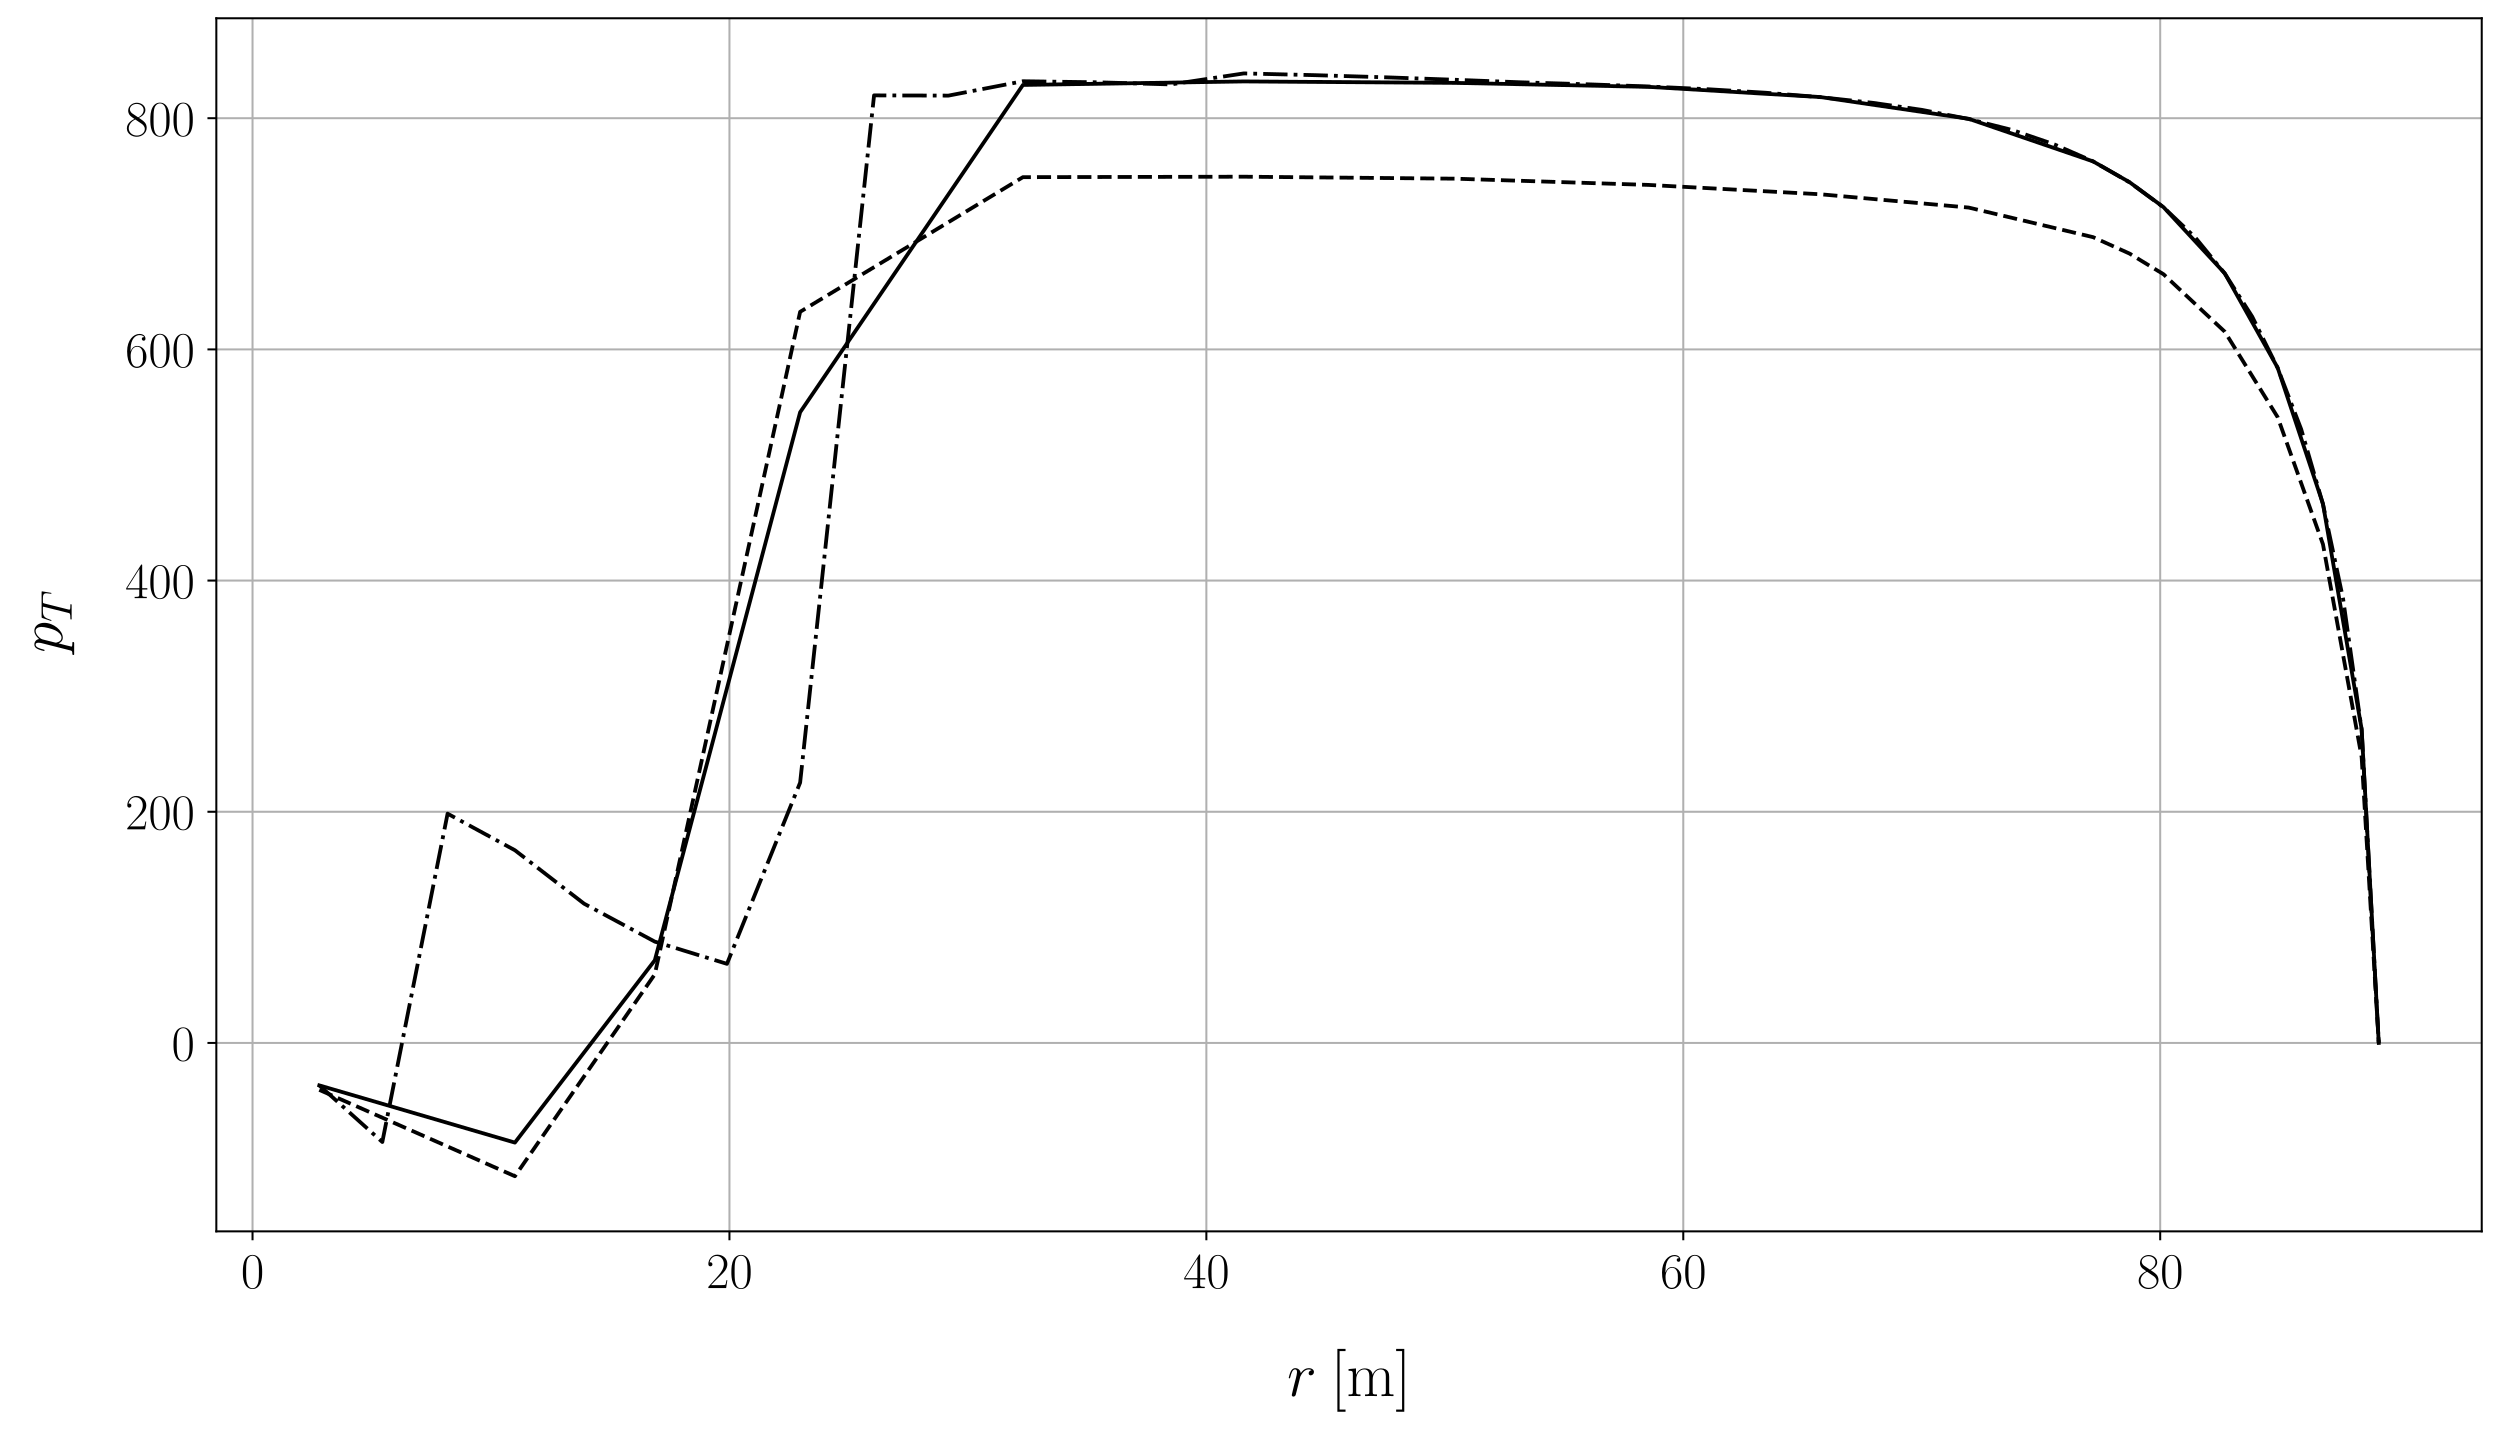
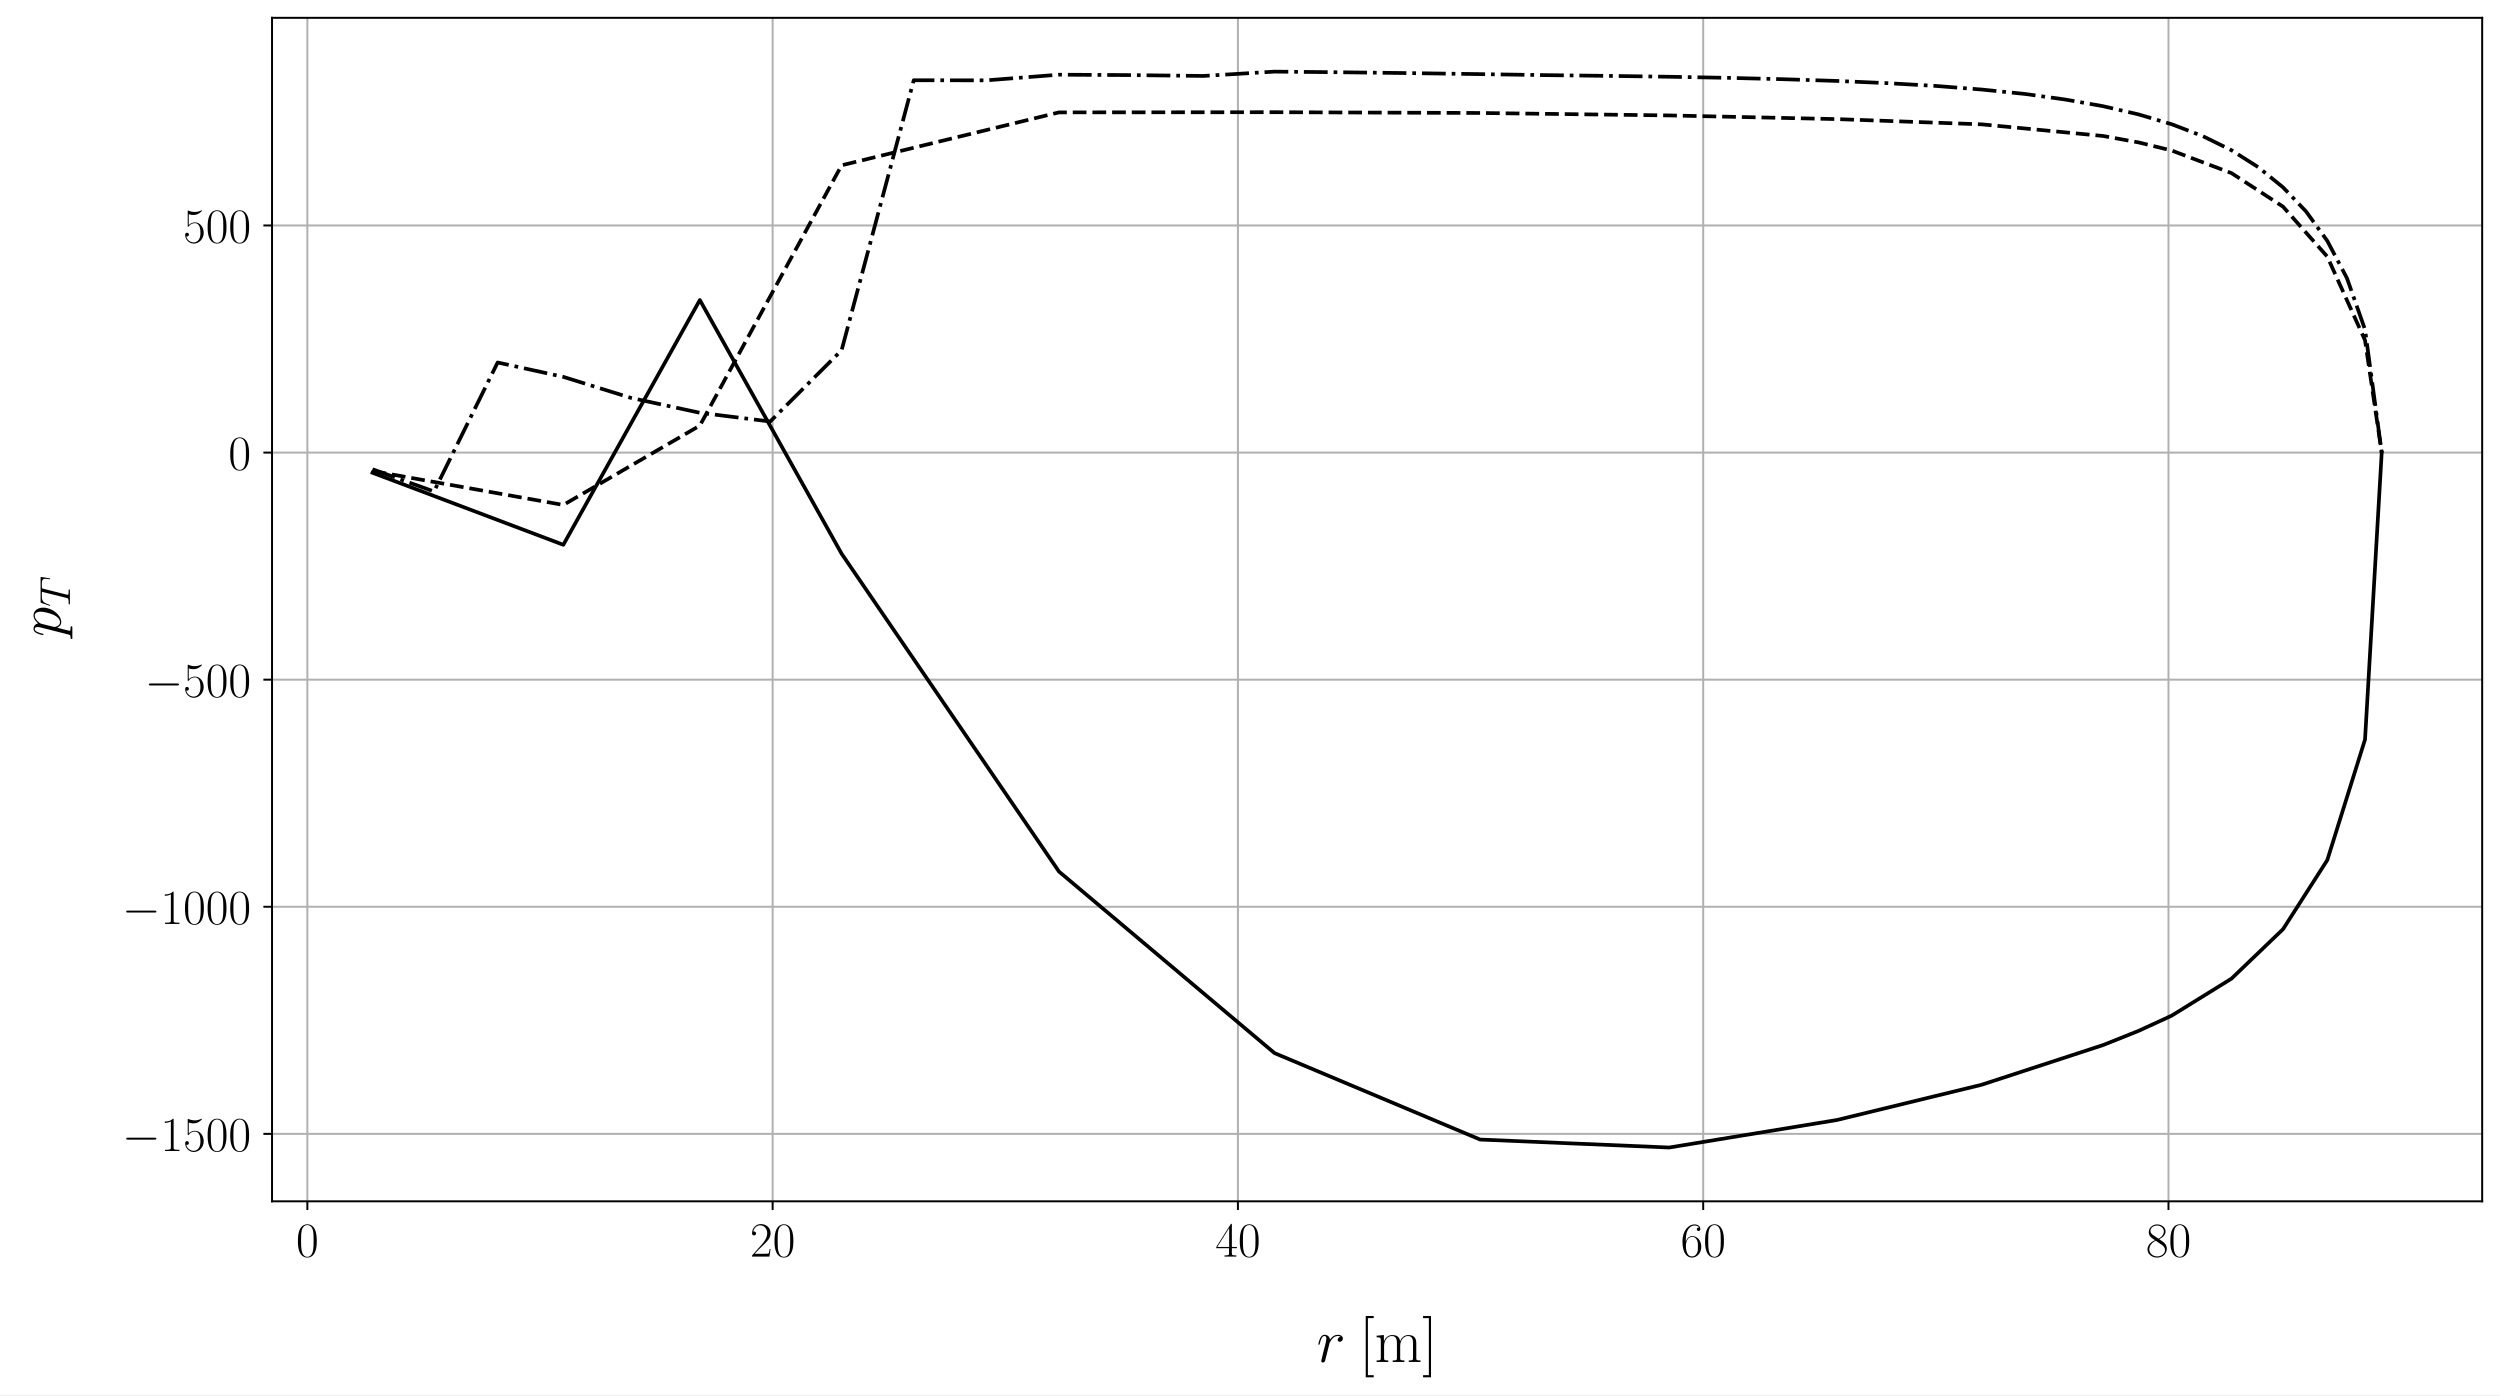
- <svg xmlns="http://www.w3.org/2000/svg" xmlns:xlink="http://www.w3.org/1999/xlink" width="985.255pt" height="563.556pt" viewBox="0 0 985.255 563.556" version="1.1">
+ <svg xmlns="http://www.w3.org/2000/svg" xmlns:xlink="http://www.w3.org/1999/xlink" width="1009.891pt" height="563.556pt" viewBox="0 0 1009.891 563.556" version="1.1">
  <defs>
    <style type="text/css">*{stroke-linejoin: round; stroke-linecap: butt}</style>
  </defs>
  <g id="figure_1">
    <g id="patch_1">
-       <path d="M 0 563.556  L 985.255 563.556  L 985.255 0  L 0 0  z " style="fill: #ffffff" />
+       <path d="M 0 563.556  L 1009.891 563.556  L 1009.891 0  L 0 0  z " style="fill: #ffffff" />
    </g>
    <g id="axes_1">
      <g id="patch_2">
-         <path d="M 85.255 485.28  L 978.055 485.28  L 978.055 7.2  L 85.255 7.2  z " style="fill: #ffffff" />
+         <path d="M 109.891 485.28  L 1002.691 485.28  L 1002.691 7.2  L 109.891 7.2  z " style="fill: #ffffff" />
      </g>
      <g id="matplotlib.axis_1">
        <g id="xtick_1">
          <g id="line2d_1">
-             <path d="M 99.524 485.28  L 99.524 7.2  " clip-path="url(#pfee33ad262)" style="fill: none; stroke: #b0b0b0; stroke-width: 0.8; stroke-linecap: square" />
+             <path d="M 124.159 485.28  L 124.159 7.2  " clip-path="url(#pc6f6184fa0)" style="fill: none; stroke: #b0b0b0; stroke-width: 0.8; stroke-linecap: square" />
          </g>
          <g id="line2d_2">
            <defs>
-               <path id="md75f49f290" d="M 0 0  L 0 3.5  " style="stroke: #000000; stroke-width: 0.8" />
-             </defs>
-             <g>
-               <use xlink:href="#md75f49f290" x="99.524" y="485.28" style="stroke: #000000; stroke-width: 0.8" />
+               <path id="m68fcad7c63" d="M 0 0  L 0 3.5  " style="stroke: #000000; stroke-width: 0.8" />
+             </defs>
+             <g>
+               <use xlink:href="#m68fcad7c63" x="124.159" y="485.28" style="stroke: #000000; stroke-width: 0.8" />
            </g>
          </g>
          <g id="text_1">
-             <g transform="translate(94.95446 507.617) scale(0.2 -0.2)">
+             <g transform="translate(119.59 507.617) scale(0.2 -0.2)">
              <defs>
                <path id="CMR17-30" d="M 2688 2025  C 2688 2416 2682 3080 2413 3591  C 2176 4039 1798 4198 1466 4198  C 1158 4198 768 4058 525 3597  C 269 3118 243 2524 243 2025  C 243 1661 250 1106 448 619  C 723 -39 1216 -128 1466 -128  C 1760 -128 2208 -7 2470 600  C 2662 1042 2688 1559 2688 2025  z M 1466 -26  C 1056 -26 813 325 723 812  C 653 1188 653 1738 653 2096  C 653 2588 653 2997 736 3387  C 858 3929 1216 4096 1466 4096  C 1728 4096 2067 3923 2189 3400  C 2272 3036 2278 2607 2278 2096  C 2278 1680 2278 1169 2202 792  C 2067 95 1690 -26 1466 -26  z " transform="scale(0.015625)" />
              </defs>
              <use xlink:href="#CMR17-30" transform="scale(0.996264)" />
            </g>
          </g>
        </g>
        <g id="xtick_2">
          <g id="line2d_3">
-             <path d="M 287.476 485.28  L 287.476 7.2  " clip-path="url(#pfee33ad262)" style="fill: none; stroke: #b0b0b0; stroke-width: 0.8; stroke-linecap: square" />
+             <path d="M 312.112 485.28  L 312.112 7.2  " clip-path="url(#pc6f6184fa0)" style="fill: none; stroke: #b0b0b0; stroke-width: 0.8; stroke-linecap: square" />
          </g>
          <g id="line2d_4">
            <g>
-               <use xlink:href="#md75f49f290" x="287.476" y="485.28" style="stroke: #000000; stroke-width: 0.8" />
+               <use xlink:href="#m68fcad7c63" x="312.112" y="485.28" style="stroke: #000000; stroke-width: 0.8" />
            </g>
          </g>
          <g id="text_2">
-             <g transform="translate(278.3382 507.617) scale(0.2 -0.2)">
+             <g transform="translate(302.9737 507.617) scale(0.2 -0.2)">
              <defs>
                <path id="CMR17-32" d="M 2669 989  L 2554 989  C 2490 536 2438 459 2413 420  C 2381 369 1920 369 1830 369  L 602 369  C 832 619 1280 1072 1824 1597  C 2214 1967 2669 2402 2669 3035  C 2669 3790 2067 4224 1395 4224  C 691 4224 262 3604 262 3030  C 262 2780 448 2748 525 2748  C 589 2748 781 2787 781 3010  C 781 3207 614 3264 525 3264  C 486 3264 448 3258 422 3245  C 544 3790 915 4058 1306 4058  C 1862 4058 2227 3617 2227 3035  C 2227 2479 1901 2000 1536 1584  L 262 146  L 262 0  L 2515 0  L 2669 989  z " transform="scale(0.015625)" />
              </defs>
              <use xlink:href="#CMR17-32" transform="scale(0.996264)" />
              <use xlink:href="#CMR17-30" transform="translate(45.69048 0) scale(0.996264)" />
            </g>
          </g>
        </g>
        <g id="xtick_3">
          <g id="line2d_5">
-             <path d="M 475.429 485.28  L 475.429 7.2  " clip-path="url(#pfee33ad262)" style="fill: none; stroke: #b0b0b0; stroke-width: 0.8; stroke-linecap: square" />
+             <path d="M 500.065 485.28  L 500.065 7.2  " clip-path="url(#pc6f6184fa0)" style="fill: none; stroke: #b0b0b0; stroke-width: 0.8; stroke-linecap: square" />
          </g>
          <g id="line2d_6">
            <g>
-               <use xlink:href="#md75f49f290" x="475.429" y="485.28" style="stroke: #000000; stroke-width: 0.8" />
+               <use xlink:href="#m68fcad7c63" x="500.065" y="485.28" style="stroke: #000000; stroke-width: 0.8" />
            </g>
          </g>
          <g id="text_3">
-             <g transform="translate(466.2909 507.617) scale(0.2 -0.2)">
+             <g transform="translate(490.9265 507.617) scale(0.2 -0.2)">
              <defs>
                <path id="CMR17-34" d="M 2150 4122  C 2150 4256 2144 4256 2029 4256  L 128 1254  L 128 1088  L 1779 1088  L 1779 457  C 1779 224 1766 160 1318 160  L 1197 160  L 1197 0  C 1402 0 1747 0 1965 0  C 2182 0 2528 0 2733 0  L 2733 160  L 2611 160  C 2163 160 2150 224 2150 457  L 2150 1088  L 2803 1088  L 2803 1254  L 2150 1254  L 2150 4122  z M 1798 3703  L 1798 1254  L 256 1254  L 1798 3703  z " transform="scale(0.015625)" />
              </defs>
              <use xlink:href="#CMR17-34" transform="scale(0.996264)" />
              <use xlink:href="#CMR17-30" transform="translate(45.69048 0) scale(0.996264)" />
            </g>
          </g>
        </g>
        <g id="xtick_4">
          <g id="line2d_7">
-             <path d="M 663.382 485.28  L 663.382 7.2  " clip-path="url(#pfee33ad262)" style="fill: none; stroke: #b0b0b0; stroke-width: 0.8; stroke-linecap: square" />
+             <path d="M 688.017 485.28  L 688.017 7.2  " clip-path="url(#pc6f6184fa0)" style="fill: none; stroke: #b0b0b0; stroke-width: 0.8; stroke-linecap: square" />
          </g>
          <g id="line2d_8">
            <g>
-               <use xlink:href="#md75f49f290" x="663.382" y="485.28" style="stroke: #000000; stroke-width: 0.8" />
+               <use xlink:href="#m68fcad7c63" x="688.017" y="485.28" style="stroke: #000000; stroke-width: 0.8" />
            </g>
          </g>
          <g id="text_4">
-             <g transform="translate(654.2437 507.617) scale(0.2 -0.2)">
+             <g transform="translate(678.8792 507.617) scale(0.2 -0.2)">
              <defs>
                <path id="CMR17-36" d="M 678 2176  C 678 3690 1395 4032 1811 4032  C 1946 4032 2272 4009 2400 3776  C 2298 3776 2106 3776 2106 3553  C 2106 3381 2246 3323 2336 3323  C 2394 3323 2566 3348 2566 3560  C 2566 3954 2246 4179 1805 4179  C 1043 4179 243 3390 243 1984  C 243 253 966 -128 1478 -128  C 2099 -128 2688 427 2688 1283  C 2688 2081 2170 2662 1517 2662  C 1126 2662 838 2407 678 1960  L 678 2176  z M 1478 25  C 691 25 691 1200 691 1436  C 691 1896 909 2560 1504 2560  C 1613 2560 1926 2560 2138 2120  C 2253 1870 2253 1609 2253 1289  C 2253 944 2253 690 2118 434  C 1978 171 1773 25 1478 25  z " transform="scale(0.015625)" />
              </defs>
              <use xlink:href="#CMR17-36" transform="scale(0.996264)" />
              <use xlink:href="#CMR17-30" transform="translate(45.69048 0) scale(0.996264)" />
            </g>
          </g>
        </g>
        <g id="xtick_5">
          <g id="line2d_9">
-             <path d="M 851.335 485.28  L 851.335 7.2  " clip-path="url(#pfee33ad262)" style="fill: none; stroke: #b0b0b0; stroke-width: 0.8; stroke-linecap: square" />
+             <path d="M 875.97 485.28  L 875.97 7.2  " clip-path="url(#pc6f6184fa0)" style="fill: none; stroke: #b0b0b0; stroke-width: 0.8; stroke-linecap: square" />
          </g>
          <g id="line2d_10">
            <g>
-               <use xlink:href="#md75f49f290" x="851.335" y="485.28" style="stroke: #000000; stroke-width: 0.8" />
+               <use xlink:href="#m68fcad7c63" x="875.97" y="485.28" style="stroke: #000000; stroke-width: 0.8" />
            </g>
          </g>
          <g id="text_5">
-             <g transform="translate(842.1964 507.617) scale(0.2 -0.2)">
+             <g transform="translate(866.832 507.617) scale(0.2 -0.2)">
              <defs>
                <path id="CMR17-38" d="M 1741 2264  C 2144 2467 2554 2773 2554 3263  C 2554 3841 1990 4179 1472 4179  C 890 4179 378 3759 378 3180  C 378 3021 416 2747 666 2505  C 730 2442 998 2251 1171 2130  C 883 1983 211 1634 211 934  C 211 279 838 -128 1459 -128  C 2144 -128 2720 362 2720 1010  C 2720 1590 2330 1857 2074 2029  L 1741 2264  z M 902 2822  C 851 2854 595 3051 595 3351  C 595 3739 998 4032 1459 4032  C 1965 4032 2336 3676 2336 3262  C 2336 2669 1670 2331 1638 2331  C 1632 2331 1626 2331 1574 2370  L 902 2822  z M 2080 1519  C 2176 1449 2483 1240 2483 851  C 2483 381 2010 25 1472 25  C 890 25 448 438 448 940  C 448 1443 838 1862 1280 2060  L 2080 1519  z " transform="scale(0.015625)" />
              </defs>
              <use xlink:href="#CMR17-38" transform="scale(0.996264)" />
              <use xlink:href="#CMR17-30" transform="translate(45.69048 0) scale(0.996264)" />
            </g>
          </g>
        </g>
        <g id="text_6">
-           <g transform="translate(507.2212 550.1502) scale(0.25 -0.25)">
+           <g transform="translate(531.8567 550.1502) scale(0.25 -0.25)">
            <defs>
              <path id="CMMI12-72" d="M 2490 2612  C 2291 2574 2189 2433 2189 2293  C 2189 2139 2310 2088 2400 2088  C 2579 2088 2726 2242 2726 2433  C 2726 2638 2528 2816 2208 2816  C 1952 2816 1658 2701 1389 2312  C 1344 2650 1088 2816 832 2816  C 582 2816 454 2625 378 2484  C 269 2254 173 1871 173 1839  C 173 1814 198 1782 243 1782  C 294 1782 301 1788 339 1935  C 435 2318 557 2689 813 2689  C 966 2689 1011 2580 1011 2395  C 1011 2254 947 2005 902 1807  L 723 1118  C 698 996 627 709 595 594  C 550 428 480 128 480 96  C 480 6 550 -64 646 -64  C 717 -64 838 -19 877 109  C 896 160 1133 1124 1171 1271  C 1203 1411 1242 1546 1274 1686  C 1299 1775 1325 1878 1344 1961  C 1363 2018 1536 2331 1696 2472  C 1773 2542 1939 2689 2202 2689  C 2304 2689 2406 2670 2490 2612  z " transform="scale(0.015625)" />
              <path id="CMR17-5b" d="M 1504 -1600  L 1504 -1377  L 902 -1377  L 902 4544  L 1504 4544  L 1504 4767  L 678 4767  L 678 -1600  L 1504 -1600  z " transform="scale(0.015625)" />
              <path id="CMR17-6d" d="M 4326 1933  C 4326 2252 4269 2790 3507 2790  C 3072 2790 2771 2496 2656 2151  L 2650 2151  C 2573 2676 2195 2790 1837 2790  C 1331 2790 1069 2400 973 2144  L 966 2144  L 966 2790  L 211 2720  L 211 2554  C 589 2554 646 2515 646 2208  L 646 428  C 646 184 621 153 211 153  L 211 -13  C 365 0 646 0 813 0  C 979 0 1267 0 1421 -13  L 1421 153  C 1011 153 986 178 986 428  L 986 1658  C 986 2247 1344 2688 1792 2688  C 2266 2688 2317 2266 2317 1958  L 2317 428  C 2317 184 2291 153 1882 153  L 1882 -13  C 2035 0 2317 0 2483 0  C 2650 0 2938 0 3091 -13  L 3091 153  C 2682 153 2656 178 2656 428  L 2656 1658  C 2656 2247 3014 2688 3462 2688  C 3936 2688 3987 2266 3987 1958  L 3987 428  C 3987 184 3962 153 3552 153  L 3552 -13  C 3706 0 3987 0 4154 0  C 4320 0 4608 0 4762 -13  L 4762 153  C 4352 153 4326 178 4326 428  L 4326 1933  z " transform="scale(0.015625)" />
              <path id="CMR17-5d" d="M 915 4767  L 90 4767  L 90 4544  L 691 4544  L 691 -1377  L 90 -1377  L 90 -1600  L 915 -1600  L 915 4767  z " transform="scale(0.015625)" />
            </defs>
            <use xlink:href="#CMMI12-72" transform="scale(0.996264)" />
            <use xlink:href="#CMR17-5b" transform="translate(68.80982 0) scale(0.996264)" />
            <use xlink:href="#CMR17-6d" transform="translate(93.68088 0) scale(0.996264)" />
            <use xlink:href="#CMR17-5d" transform="translate(170.6005 0) scale(0.996264)" />
          </g>
        </g>
      </g>
      <g id="matplotlib.axis_2">
        <g id="ytick_1">
          <g id="line2d_11">
-             <path d="M 85.255 411.025  L 978.055 411.025  " clip-path="url(#pfee33ad262)" style="fill: none; stroke: #b0b0b0; stroke-width: 0.8; stroke-linecap: square" />
+             <path d="M 109.891 458.036  L 1002.691 458.036  " clip-path="url(#pc6f6184fa0)" style="fill: none; stroke: #b0b0b0; stroke-width: 0.8; stroke-linecap: square" />
          </g>
          <g id="line2d_12">
            <defs>
-               <path id="m9719d73575" d="M 0 0  L -3.5 0  " style="stroke: #000000; stroke-width: 0.8" />
-             </defs>
-             <g>
-               <use xlink:href="#m9719d73575" x="85.255" y="411.025" style="stroke: #000000; stroke-width: 0.8" />
+               <path id="mb3ff08161e" d="M 0 0  L -3.5 0  " style="stroke: #000000; stroke-width: 0.8" />
+             </defs>
+             <g>
+               <use xlink:href="#mb3ff08161e" x="109.891" y="458.036" style="stroke: #000000; stroke-width: 0.8" />
            </g>
          </g>
          <g id="text_7">
-             <g transform="translate(67.61698 417.9431) scale(0.2 -0.2)">
-               <use xlink:href="#CMR17-30" transform="scale(0.996264)" />
+             <g transform="translate(49.34079 464.9542) scale(0.2 -0.2)">
+               <defs>
+                 <path id="CMSY10-0" d="M 4218 1472  C 4326 1472 4442 1472 4442 1600  C 4442 1728 4326 1728 4218 1728  L 755 1728  C 646 1728 531 1728 531 1600  C 531 1472 646 1472 755 1472  L 4218 1472  z " transform="scale(0.015625)" />
+                 <path id="CMR17-31" d="M 1702 4058  C 1702 4192 1696 4192 1606 4192  C 1357 3916 979 3827 621 3827  C 602 3827 570 3827 563 3808  C 557 3795 557 3782 557 3648  C 755 3648 1088 3686 1344 3839  L 1344 461  C 1344 236 1331 160 781 160  L 589 160  L 589 0  C 896 0 1216 0 1523 0  C 1830 0 2150 0 2458 0  L 2458 160  L 2266 160  C 1715 160 1702 230 1702 458  L 1702 4058  z " transform="scale(0.015625)" />
+                 <path id="CMR17-35" d="M 730 3692  C 794 3666 1056 3584 1325 3584  C 1920 3584 2246 3911 2432 4100  C 2432 4157 2432 4192 2394 4192  C 2387 4192 2374 4192 2323 4163  C 2099 4058 1837 3973 1517 3973  C 1325 3973 1037 3999 723 4139  C 653 4171 640 4171 634 4171  C 602 4171 595 4164 595 4037  L 595 2203  C 595 2089 595 2057 659 2057  C 691 2057 704 2070 736 2114  C 941 2401 1222 2522 1542 2522  C 1766 2522 2246 2382 2246 1289  C 2246 1085 2246 715 2054 421  C 1894 159 1645 25 1370 25  C 947 25 518 320 403 814  C 429 807 480 795 506 795  C 589 795 749 840 749 1038  C 749 1210 627 1280 506 1280  C 358 1280 262 1190 262 1011  C 262 454 704 -128 1382 -128  C 2042 -128 2669 440 2669 1264  C 2669 2030 2170 2624 1549 2624  C 1222 2624 947 2503 730 2274  L 730 3692  z " transform="scale(0.015625)" />
+               </defs>
+               <use xlink:href="#CMSY10-0" transform="scale(0.996264)" />
+               <use xlink:href="#CMR17-31" transform="translate(77.48747 0) scale(0.996264)" />
+               <use xlink:href="#CMR17-35" transform="translate(123.1779 0) scale(0.996264)" />
+               <use xlink:href="#CMR17-30" transform="translate(168.8684 0) scale(0.996264)" />
+               <use xlink:href="#CMR17-30" transform="translate(214.5589 0) scale(0.996264)" />
            </g>
          </g>
        </g>
        <g id="ytick_2">
          <g id="line2d_13">
-             <path d="M 85.255 319.915  L 978.055 319.915  " clip-path="url(#pfee33ad262)" style="fill: none; stroke: #b0b0b0; stroke-width: 0.8; stroke-linecap: square" />
+             <path d="M 109.891 366.298  L 1002.691 366.298  " clip-path="url(#pc6f6184fa0)" style="fill: none; stroke: #b0b0b0; stroke-width: 0.8; stroke-linecap: square" />
          </g>
          <g id="line2d_14">
            <g>
-               <use xlink:href="#m9719d73575" x="85.255" y="319.915" style="stroke: #000000; stroke-width: 0.8" />
+               <use xlink:href="#mb3ff08161e" x="109.891" y="366.298" style="stroke: #000000; stroke-width: 0.8" />
            </g>
          </g>
          <g id="text_8">
-             <g transform="translate(49.34079 326.8338) scale(0.2 -0.2)">
-               <use xlink:href="#CMR17-32" transform="scale(0.996264)" />
-               <use xlink:href="#CMR17-30" transform="translate(45.69048 0) scale(0.996264)" />
-               <use xlink:href="#CMR17-30" transform="translate(91.38095 0) scale(0.996264)" />
+             <g transform="translate(49.34079 373.2165) scale(0.2 -0.2)">
+               <use xlink:href="#CMSY10-0" transform="scale(0.996264)" />
+               <use xlink:href="#CMR17-31" transform="translate(77.48747 0) scale(0.996264)" />
+               <use xlink:href="#CMR17-30" transform="translate(123.1779 0) scale(0.996264)" />
+               <use xlink:href="#CMR17-30" transform="translate(168.8684 0) scale(0.996264)" />
+               <use xlink:href="#CMR17-30" transform="translate(214.5589 0) scale(0.996264)" />
            </g>
          </g>
        </g>
        <g id="ytick_3">
          <g id="line2d_15">
-             <path d="M 85.255 228.806  L 978.055 228.806  " clip-path="url(#pfee33ad262)" style="fill: none; stroke: #b0b0b0; stroke-width: 0.8; stroke-linecap: square" />
+             <path d="M 109.891 274.56  L 1002.691 274.56  " clip-path="url(#pc6f6184fa0)" style="fill: none; stroke: #b0b0b0; stroke-width: 0.8; stroke-linecap: square" />
          </g>
          <g id="line2d_16">
            <g>
-               <use xlink:href="#m9719d73575" x="85.255" y="228.806" style="stroke: #000000; stroke-width: 0.8" />
+               <use xlink:href="#mb3ff08161e" x="109.891" y="274.56" style="stroke: #000000; stroke-width: 0.8" />
            </g>
          </g>
          <g id="text_9">
-             <g transform="translate(49.34079 235.7245) scale(0.2 -0.2)">
-               <use xlink:href="#CMR17-34" transform="scale(0.996264)" />
-               <use xlink:href="#CMR17-30" transform="translate(45.69048 0) scale(0.996264)" />
-               <use xlink:href="#CMR17-30" transform="translate(91.38095 0) scale(0.996264)" />
+             <g transform="translate(58.47888 281.4788) scale(0.2 -0.2)">
+               <use xlink:href="#CMSY10-0" transform="scale(0.996264)" />
+               <use xlink:href="#CMR17-35" transform="translate(77.48747 0) scale(0.996264)" />
+               <use xlink:href="#CMR17-30" transform="translate(123.1779 0) scale(0.996264)" />
+               <use xlink:href="#CMR17-30" transform="translate(168.8684 0) scale(0.996264)" />
            </g>
          </g>
        </g>
        <g id="ytick_4">
          <g id="line2d_17">
-             <path d="M 85.255 137.697  L 978.055 137.697  " clip-path="url(#pfee33ad262)" style="fill: none; stroke: #b0b0b0; stroke-width: 0.8; stroke-linecap: square" />
+             <path d="M 109.891 182.823  L 1002.691 182.823  " clip-path="url(#pc6f6184fa0)" style="fill: none; stroke: #b0b0b0; stroke-width: 0.8; stroke-linecap: square" />
          </g>
          <g id="line2d_18">
            <g>
-               <use xlink:href="#m9719d73575" x="85.255" y="137.697" style="stroke: #000000; stroke-width: 0.8" />
+               <use xlink:href="#mb3ff08161e" x="109.891" y="182.823" style="stroke: #000000; stroke-width: 0.8" />
            </g>
          </g>
          <g id="text_10">
-             <g transform="translate(49.34079 144.6152) scale(0.2 -0.2)">
-               <use xlink:href="#CMR17-36" transform="scale(0.996264)" />
-               <use xlink:href="#CMR17-30" transform="translate(45.69048 0) scale(0.996264)" />
-               <use xlink:href="#CMR17-30" transform="translate(91.38095 0) scale(0.996264)" />
+             <g transform="translate(92.25256 189.7411) scale(0.2 -0.2)">
+               <use xlink:href="#CMR17-30" transform="scale(0.996264)" />
            </g>
          </g>
        </g>
        <g id="ytick_5">
          <g id="line2d_19">
-             <path d="M 85.255 46.587  L 978.055 46.587  " clip-path="url(#pfee33ad262)" style="fill: none; stroke: #b0b0b0; stroke-width: 0.8; stroke-linecap: square" />
+             <path d="M 109.891 91.085  L 1002.691 91.085  " clip-path="url(#pc6f6184fa0)" style="fill: none; stroke: #b0b0b0; stroke-width: 0.8; stroke-linecap: square" />
          </g>
          <g id="line2d_20">
            <g>
-               <use xlink:href="#m9719d73575" x="85.255" y="46.587" style="stroke: #000000; stroke-width: 0.8" />
+               <use xlink:href="#mb3ff08161e" x="109.891" y="91.085" style="stroke: #000000; stroke-width: 0.8" />
            </g>
          </g>
          <g id="text_11">
-             <g transform="translate(49.34079 53.50593) scale(0.2 -0.2)">
-               <use xlink:href="#CMR17-38" transform="scale(0.996264)" />
+             <g transform="translate(73.97637 98.00336) scale(0.2 -0.2)">
+               <use xlink:href="#CMR17-35" transform="scale(0.996264)" />
              <use xlink:href="#CMR17-30" transform="translate(45.69048 0) scale(0.996264)" />
              <use xlink:href="#CMR17-30" transform="translate(91.38095 0) scale(0.996264)" />
            </g>
          </g>
        </g>
        <g id="text_12">
          <g transform="translate(24.49625 257.3627) rotate(-90) scale(0.25 -0.25)">
            <defs>
              <path id="CMMI12-70" d="M 275 -789  C 230 -980 205 -1031 -58 -1031  C -134 -1031 -198 -1031 -198 -1152  C -198 -1165 -192 -1216 -122 -1216  C -38 -1216 51 -1216 134 -1216  L 410 -1216  C 544 -1216 870 -1216 1005 -1216  C 1043 -1216 1120 -1216 1120 -1101  C 1120 -1031 1075 -1031 966 -1031  C 672 -1031 653 -987 653 -937  C 653 -861 941 219 979 364  C 1050 185 1222 -64 1555 -64  C 2278 -64 3059 875 3059 1814  C 3059 2401 2726 2816 2246 2816  C 1837 2816 1491 2420 1421 2331  C 1370 2650 1120 2816 864 2816  C 678 2816 531 2727 410 2484  C 294 2254 205 1865 205 1839  C 205 1814 230 1782 275 1782  C 326 1782 333 1788 371 1935  C 467 2312 589 2689 845 2689  C 992 2689 1043 2587 1043 2397  C 1043 2245 1024 2181 998 2067  L 275 -789  z M 1382 1993  C 1427 2171 1606 2357 1709 2446  C 1779 2510 1990 2689 2234 2689  C 2515 2689 2643 2408 2643 2076  C 2643 1769 2464 1047 2304 715  C 2144 370 1850 64 1555 64  C 1120 64 1050 613 1050 639  C 1050 658 1062 709 1069 741  L 1382 1993  z " transform="scale(0.015625)" />
              <path id="CMMI12-54" d="M 2669 3910  C 2707 4064 2720 4121 2816 4147  C 2867 4160 3078 4160 3213 4160  C 3853 4160 4154 4134 4154 3634  C 4154 3537 4128 3295 4090 3057  L 4083 2980  C 4083 2954 4109 2916 4147 2916  C 4211 2916 4211 2948 4230 3050  L 4416 4184  C 4429 4243 4429 4256 4429 4275  C 4429 4345 4390 4345 4262 4345  L 762 4345  C 614 4345 608 4339 570 4224  L 179 3070  C 173 3056 154 2986 154 2980  C 154 2948 179 2916 218 2916  C 269 2916 282 2941 307 3024  C 576 3801 710 4160 1562 4160  L 1990 4160  C 2144 4160 2208 4160 2208 4089  C 2208 4069 2208 4057 2176 3941  L 1318 499  C 1254 249 1242 185 563 185  C 403 185 358 185 358 64  C 358 0 429 0 461 0  C 621 0 787 0 947 0  L 1946 0  C 2106 0 2278 0 2438 0  C 2509 0 2573 0 2573 121  C 2573 185 2528 185 2362 185  C 1786 185 1786 243 1786 339  C 1786 346 1786 391 1811 494  L 2669 3910  z " transform="scale(0.015625)" />
            </defs>
            <use xlink:href="#CMMI12-70" transform="scale(0.996264)" />
            <use xlink:href="#CMMI12-54" transform="translate(48.95951 -14.94392) scale(0.697382)" />
          </g>
        </g>
      </g>
      <g id="line2d_21">
-         <path d="M 125.837 427.753  L 202.923 450.298  L 258.071 378.427  L 315.332 162.464  L 403.139 33.48  L 490.212 32.091  L 573.268 32.665  L 649.609 34.23  L 717.419 38.256  L 775.848 46.81  L 824.889 63.615  L 839.243 71.798  L 852.652 81.648  L 876.788 107.732  L 897.619 144.908  L 915.487 198.583  L 930.732 287.367  L 937.473 411.025  " clip-path="url(#pfee33ad262)" style="fill: none; stroke: #000000; stroke-width: 1.5; stroke-linecap: square" />
+         <path d="M 150.472 190.975  L 227.559 220.072  L 282.707 121.206  L 339.968 223.666  L 427.775 352.069  L 514.847 425.407  L 597.904 460.332  L 674.244 463.549  L 742.055 452.428  L 800.483 438.191  L 849.525 422.167  L 863.879 416.429  L 877.288 410.265  L 901.423 395.323  L 922.255 375.338  L 940.123 347.437  L 955.368 298.732  L 962.109 182.823  " clip-path="url(#pc6f6184fa0)" style="fill: none; stroke: #000000; stroke-width: 1.5; stroke-linecap: square" />
      </g>
      <g id="line2d_22">
-         <path d="M 125.837 429.52  L 202.923 463.549  L 258.071 383.965  L 315.332 122.891  L 403.139 69.82  L 490.212 69.638  L 573.268 70.413  L 649.609 72.872  L 717.419 76.562  L 775.848 81.801  L 824.889 93.463  L 839.243 99.932  L 852.652 108.086  L 876.788 130.727  L 897.619 164.392  L 915.487 214.502  L 930.732 298.414  L 937.473 411.025  " clip-path="url(#pfee33ad262)" style="fill: none; stroke-dasharray: 5.55,2.4; stroke-dashoffset: 0; stroke: #000000; stroke-width: 1.5" />
+         <path d="M 150.472 190.272  L 227.559 203.977  L 282.707 171.924  L 339.968 66.774  L 427.775 45.399  L 514.847 45.326  L 597.904 45.638  L 674.244 46.629  L 742.055 48.115  L 800.483 50.225  L 849.525 54.922  L 863.879 57.527  L 877.288 60.811  L 901.423 69.93  L 922.255 83.489  L 940.123 103.671  L 955.368 137.467  L 962.109 182.823  " clip-path="url(#pc6f6184fa0)" style="fill: none; stroke-dasharray: 5.55,2.4; stroke-dashoffset: 0; stroke: #000000; stroke-width: 1.5" />
      </g>
      <g id="line2d_23">
-         <path d="M 125.837 427.753  L 150.675 450.061  L 176.394 320.667  L 202.923 335.08  L 230.18 356.137  L 258.071 371.107  L 286.492 379.851  L 315.332 308.426  L 344.47 37.59  L 373.781 37.682  L 403.139 32.014  L 432.414 32.432  L 461.479 33.268  L 490.211 28.931  L 518.493 29.63  L 546.212 30.47  L 573.269 31.436  L 599.571 32.446  L 625.04 33.205  L 649.609 34.078  L 673.221 35.172  L 695.836 36.548  L 717.419 38.285  L 737.954 40.514  L 757.43 43.302  L 775.848 46.901  L 793.219 51.29  L 809.557 56.896  L 824.89 63.596  L 839.243 71.844  L 852.652 81.72  L 865.154 93.593  L 876.788 107.79  L 887.595 124.779  L 897.62 145.013  L 906.903 169.166  L 915.487 198.699  L 923.417 236.004  L 930.732 287.635  L 937.473 411.025  " clip-path="url(#pfee33ad262)" style="fill: none; stroke-dasharray: 9.6,2.4,1.5,2.4; stroke-dashoffset: 0; stroke: #000000; stroke-width: 1.5" />
+         <path d="M 150.472 189.56  L 175.311 198.545  L 201.03 146.43  L 227.559 152.235  L 254.815 160.716  L 282.707 166.746  L 311.128 170.267  L 339.967 141.5  L 369.106 32.418  L 398.417 32.456  L 427.774 30.172  L 457.05 30.341  L 486.115 30.678  L 514.847 28.931  L 543.128 29.212  L 570.848 29.551  L 597.904 29.94  L 624.206 30.347  L 649.676 30.652  L 674.244 31.004  L 697.857 31.445  L 720.471 31.999  L 742.055 32.698  L 762.589 33.596  L 782.065 34.719  L 800.484 36.169  L 817.854 37.936  L 834.193 40.194  L 849.525 42.892  L 863.878 46.214  L 877.288 50.192  L 889.789 54.974  L 901.424 60.692  L 912.231 67.535  L 922.255 75.684  L 931.538 85.412  L 940.123 97.307  L 948.053 112.331  L 955.368 133.126  L 962.109 182.823  " clip-path="url(#pc6f6184fa0)" style="fill: none; stroke-dasharray: 9.6,2.4,1.5,2.4; stroke-dashoffset: 0; stroke: #000000; stroke-width: 1.5" />
      </g>
      <g id="patch_3">
-         <path d="M 85.255 485.28  L 85.255 7.2  " style="fill: none; stroke: #000000; stroke-width: 0.8; stroke-linejoin: miter; stroke-linecap: square" />
+         <path d="M 109.891 485.28  L 109.891 7.2  " style="fill: none; stroke: #000000; stroke-width: 0.8; stroke-linejoin: miter; stroke-linecap: square" />
      </g>
      <g id="patch_4">
-         <path d="M 978.055 485.28  L 978.055 7.2  " style="fill: none; stroke: #000000; stroke-width: 0.8; stroke-linejoin: miter; stroke-linecap: square" />
+         <path d="M 1002.691 485.28  L 1002.691 7.2  " style="fill: none; stroke: #000000; stroke-width: 0.8; stroke-linejoin: miter; stroke-linecap: square" />
      </g>
      <g id="patch_5">
-         <path d="M 85.255 485.28  L 978.055 485.28  " style="fill: none; stroke: #000000; stroke-width: 0.8; stroke-linejoin: miter; stroke-linecap: square" />
+         <path d="M 109.891 485.28  L 1002.691 485.28  " style="fill: none; stroke: #000000; stroke-width: 0.8; stroke-linejoin: miter; stroke-linecap: square" />
      </g>
      <g id="patch_6">
-         <path d="M 85.255 7.2  L 978.055 7.2  " style="fill: none; stroke: #000000; stroke-width: 0.8; stroke-linejoin: miter; stroke-linecap: square" />
+         <path d="M 109.891 7.2  L 1002.691 7.2  " style="fill: none; stroke: #000000; stroke-width: 0.8; stroke-linejoin: miter; stroke-linecap: square" />
      </g>
    </g>
  </g>
  <defs>
-     <clipPath id="pfee33ad262">
-       <rect x="85.255" y="7.2" width="892.8" height="478.08" />
+     <clipPath id="pc6f6184fa0">
+       <rect x="109.891" y="7.2" width="892.8" height="478.08" />
    </clipPath>
  </defs>
</svg>
